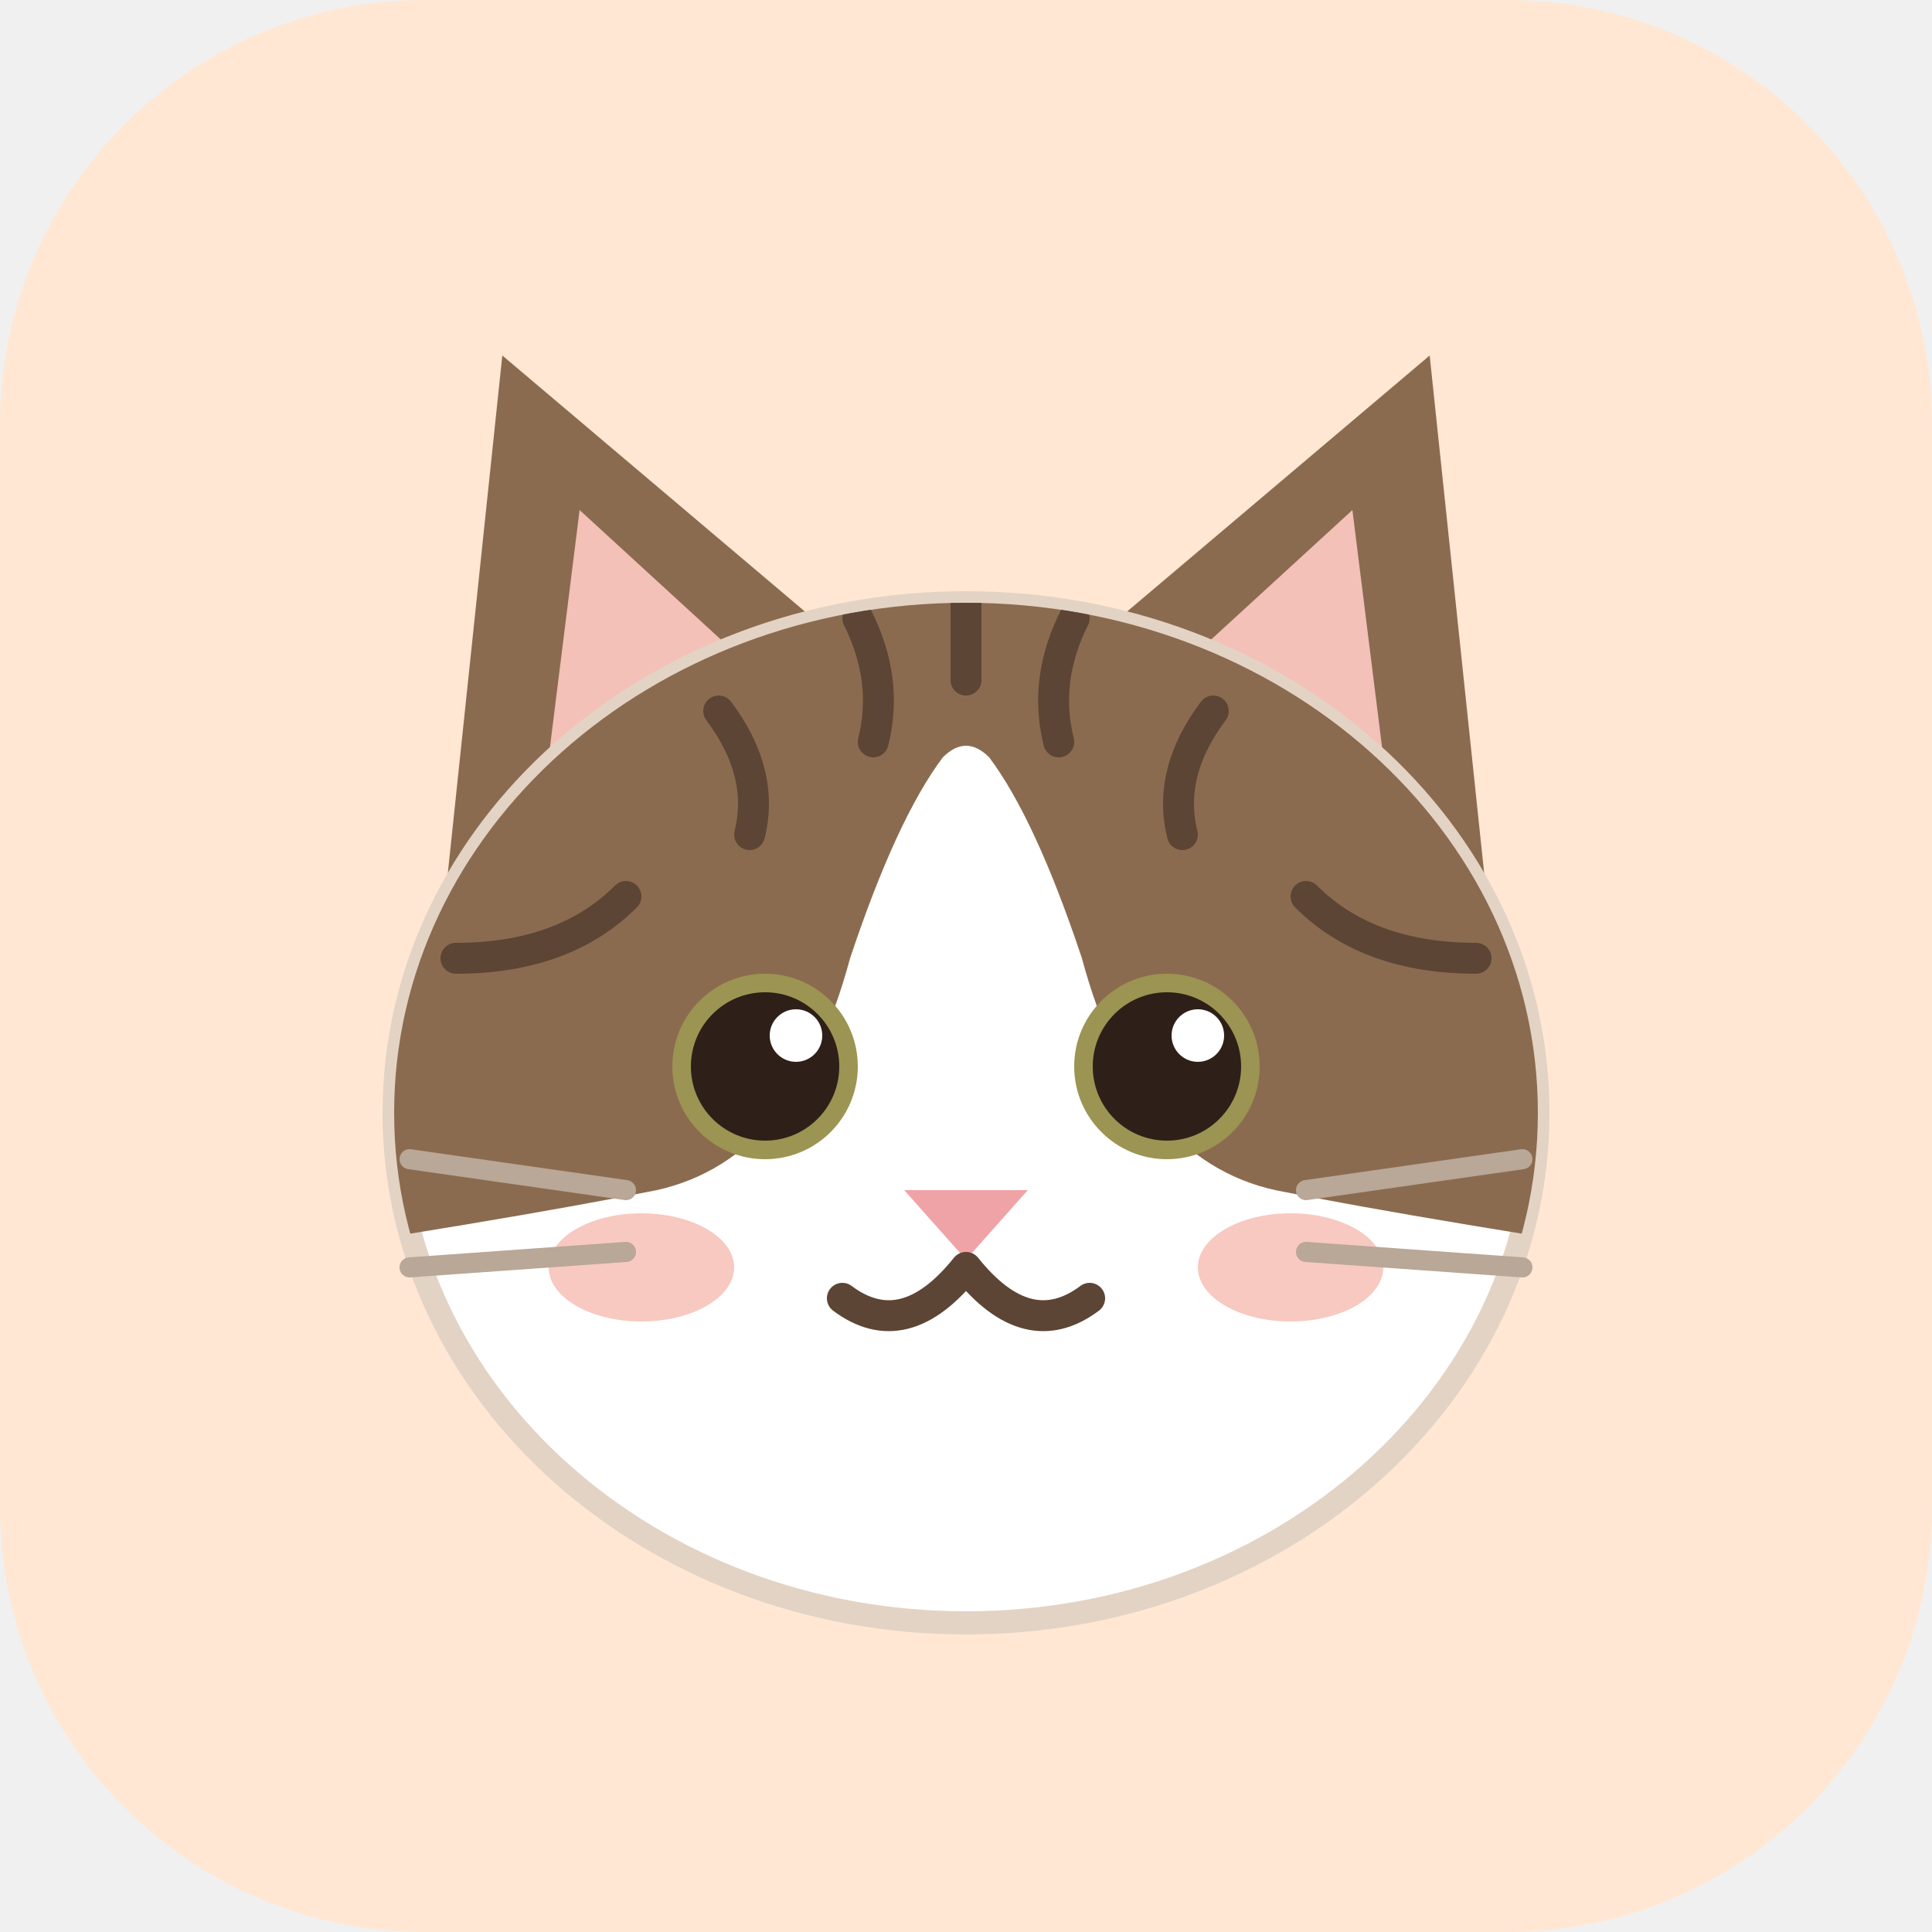
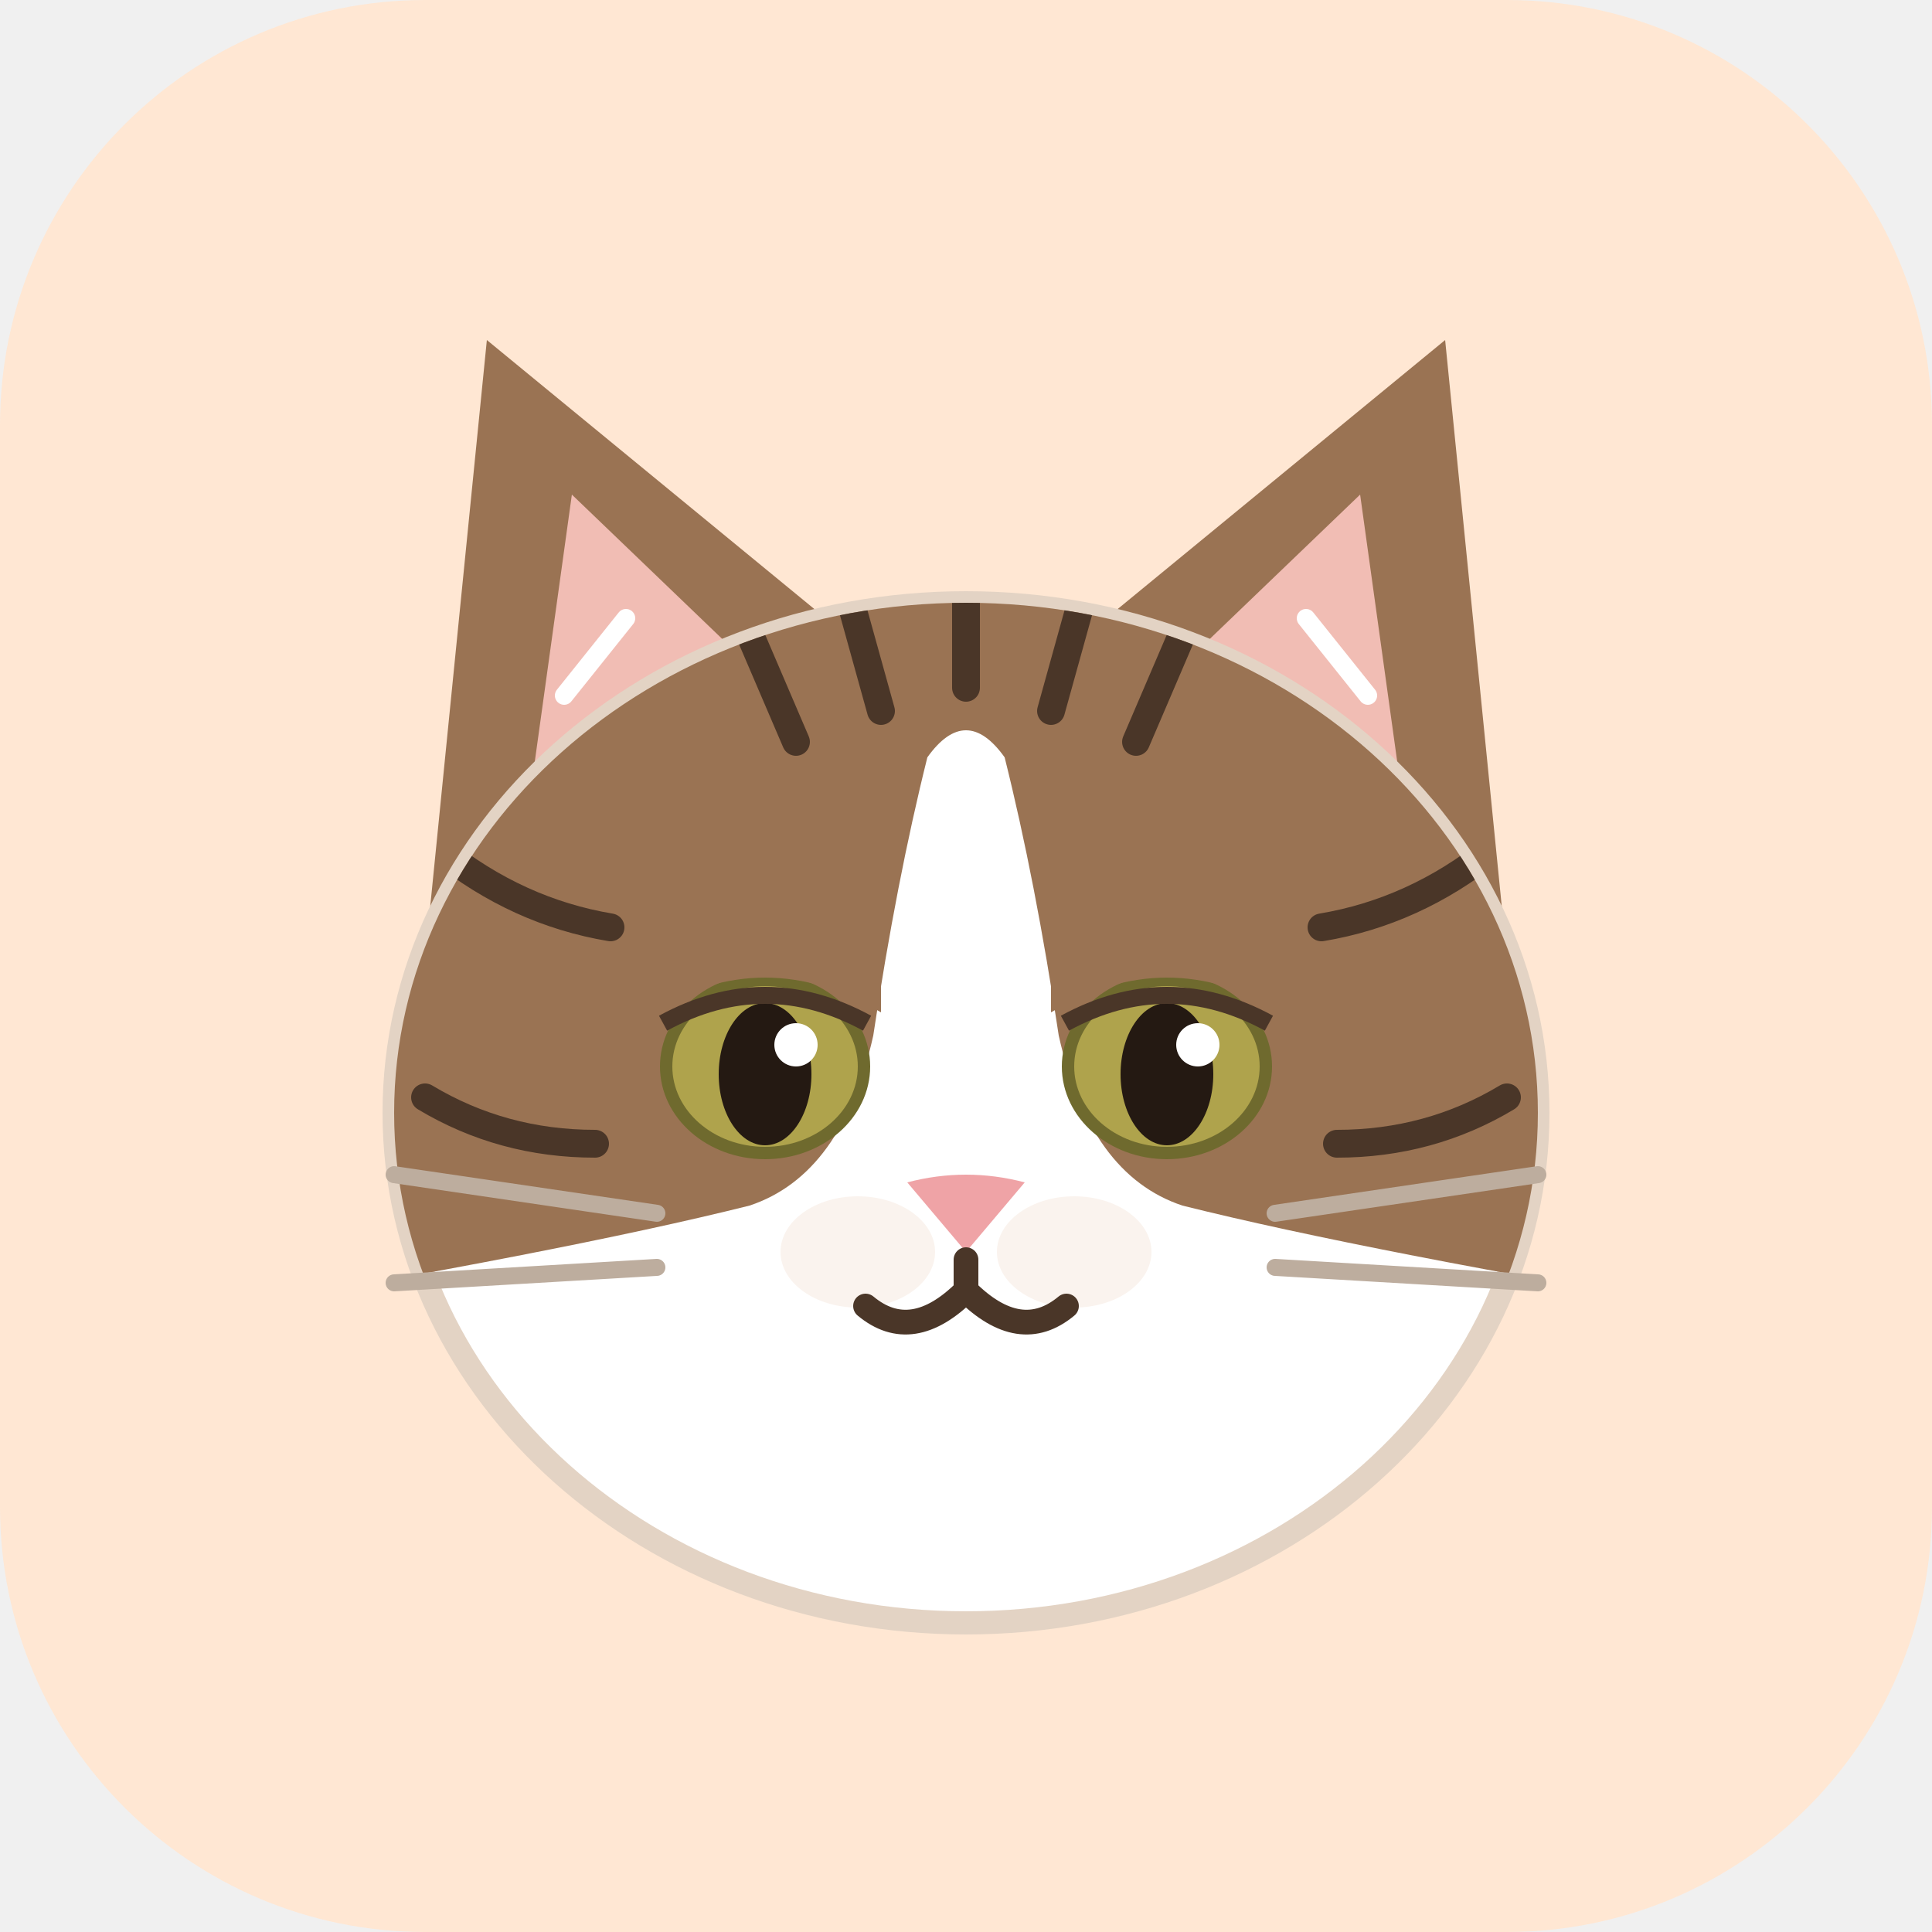
<svg xmlns="http://www.w3.org/2000/svg" viewBox="0 0 100 100">
  <rect width="100" height="100" rx="22" fill="#FFE7D3" />
  <g transform="translate(10 12) scale(0.8)">
    <defs>
      <clipPath id="icon">
        <ellipse cx="50" cy="57" rx="37" ry="33" />
      </clipPath>
    </defs>
-     <path d="M16 46 L20 8 L46 30 Z" fill="#8B6B4F" />
-     <path d="M84 46 L80 8 L54 30 Z" fill="#8B6B4F" />
-     <path d="M23 34 L25 18 L37 29 Z" fill="#F3C1B8" />
-     <path d="M77 34 L75 18 L63 29 Z" fill="#F3C1B8" />
+     <path d="M15 47 L19 7 L47 30 Z" fill="#9A7353" />
+     <path d="M85 47 L81 7 L53 30 Z" fill="#9A7353" />
+     <path d="M22 35 L24.5 17 L37 29 Z" fill="#F1BDB4" />
+     <path d="M78 35 L75.5 17 L63 29 Z" fill="#F1BDB4" />
+     <path d="M24 30 L28 25 M25 34 L30 30 M76 30 L72 25 M75 34 L70 30" stroke="#FFF" stroke-width="1.2" stroke-linecap="round" />
    <ellipse cx="50" cy="57" rx="37" ry="33" fill="#FFFFFF" stroke="#E3D3C4" stroke-width="1.5" />
    <g clip-path="url(#icon)">
-       <path d="M0 0 L100 0 L100 67 Q80 64 70 62 Q61 60 57.5 47 Q54.5 38 51.5 34 Q50 32.5 48.5 34 Q45.5 38 42.5 47 Q39 60 30 62 Q20 64 0 67 Z" fill="#8B6B4F" />
-       <path d="M43 25 Q45 29 44 33 M50 23 L50 29 M57 25 Q55 29 56 33 M34 31 Q37 35 36 39 M66 31 Q63 35 64 39 M17 47 Q24 47 28 43 M83 47 Q76 47 72 43" stroke="#5C4535" stroke-width="2" fill="none" stroke-linecap="round" />
+       <path d="M0 0 L100 0 L100 70 Q76 66 64 63 Q58 61 56 52 Q54.5 42 52.5 34 Q50 30.5 47.5 34 Q45.5 42 44 52 Q42 61 36 63 Q24 66 0 70 Z" fill="#9A7353" />
+       <path d="M42 22 L44.5 31 M50 20 L50 29.5 M58 22 L55.5 31 M36 26 L39 33 M64 26 L61 33 M27 45 Q21 44 16 40 M73 45 Q79 44 84 40 M26 59 Q20 59 15 56 M74 59 Q80 59 85 56" stroke="#4A3628" stroke-width="1.8" fill="none" stroke-linecap="round" />
    </g>
-     <ellipse cx="29" cy="67" rx="6" ry="3.5" fill="#F7C9C0" />
-     <ellipse cx="71" cy="67" rx="6" ry="3.5" fill="#F7C9C0" />
-     <circle cx="37" cy="54" r="6" fill="#9C9452" />
-     <circle cx="37" cy="54" r="4.8" fill="#2E2018" />
-     <circle cx="39" cy="52" r="1.7" fill="#FFF" />
-     <circle cx="63" cy="54" r="6" fill="#9C9452" />
-     <circle cx="63" cy="54" r="4.8" fill="#2E2018" />
-     <circle cx="65" cy="52" r="1.7" fill="#FFF" />
-     <path d="M46 62 L54 62 L50 66.5 Z" fill="#EFA3A6" />
-     <path d="M50 67 Q46 72 42 69 M50 67 Q54 72 58 69" stroke="#5C4535" stroke-width="2" fill="none" stroke-linecap="round" />
-     <path d="M14 60 L28 62 M14 67 L28 66 M86 60 L72 62 M86 67 L72 66" stroke="#B9A797" stroke-width="1.3" stroke-linecap="round" />
+     <ellipse cx="43" cy="66" rx="5" ry="3.6" fill="#FAF3EE" />
+     <ellipse cx="57" cy="66" rx="5" ry="3.6" fill="#FAF3EE" />
+     <ellipse cx="37" cy="54" rx="6.4" ry="5.6" fill="#AFA34C" stroke="#6F6A2E" stroke-width="0.8" />
+     <ellipse cx="37" cy="54.5" rx="3" ry="4.6" fill="#241912" />
+     <circle cx="39" cy="52.6" r="1.4" fill="#FFF" />
+     <path d="M29.5 50.5 Q37 46 44.5 50.5 L44.5 47 L29.5 47 Z" fill="#9A7353" />
+     <path d="M30.4 51.2 Q37 47.6 43.6 51.2" stroke="#4A3628" stroke-width="1.1" fill="none" />
+     <ellipse cx="63" cy="54" rx="6.4" ry="5.6" fill="#AFA34C" stroke="#6F6A2E" stroke-width="0.8" />
+     <ellipse cx="63" cy="54.5" rx="3" ry="4.6" fill="#241912" />
+     <circle cx="65" cy="52.6" r="1.4" fill="#FFF" />
+     <path d="M55.5 50.5 Q63 46 70.5 50.5 L70.5 47 L55.5 47 Z" fill="#9A7353" />
+     <path d="M56.4 51.2 Q63 47.6 69.6 51.2" stroke="#4A3628" stroke-width="1.1" fill="none" />
+     <path d="M46.2 61.5 Q50 60.5 53.8 61.5 L50 66 Z" fill="#EFA3A6" />
+     <path d="M50 66.5 L50 68.5 M50 68.5 Q46.5 72 43.5 69.5 M50 68.5 Q53.5 72 56.5 69.5" stroke="#4A3628" stroke-width="1.6" fill="none" stroke-linecap="round" />
+     <path d="M13 61 L30 63.5 M13 68 L30 67 M87 61 L70 63.5 M87 68 L70 67" stroke="#BDAD9E" stroke-width="1.1" stroke-linecap="round" />
  </g>
</svg>
